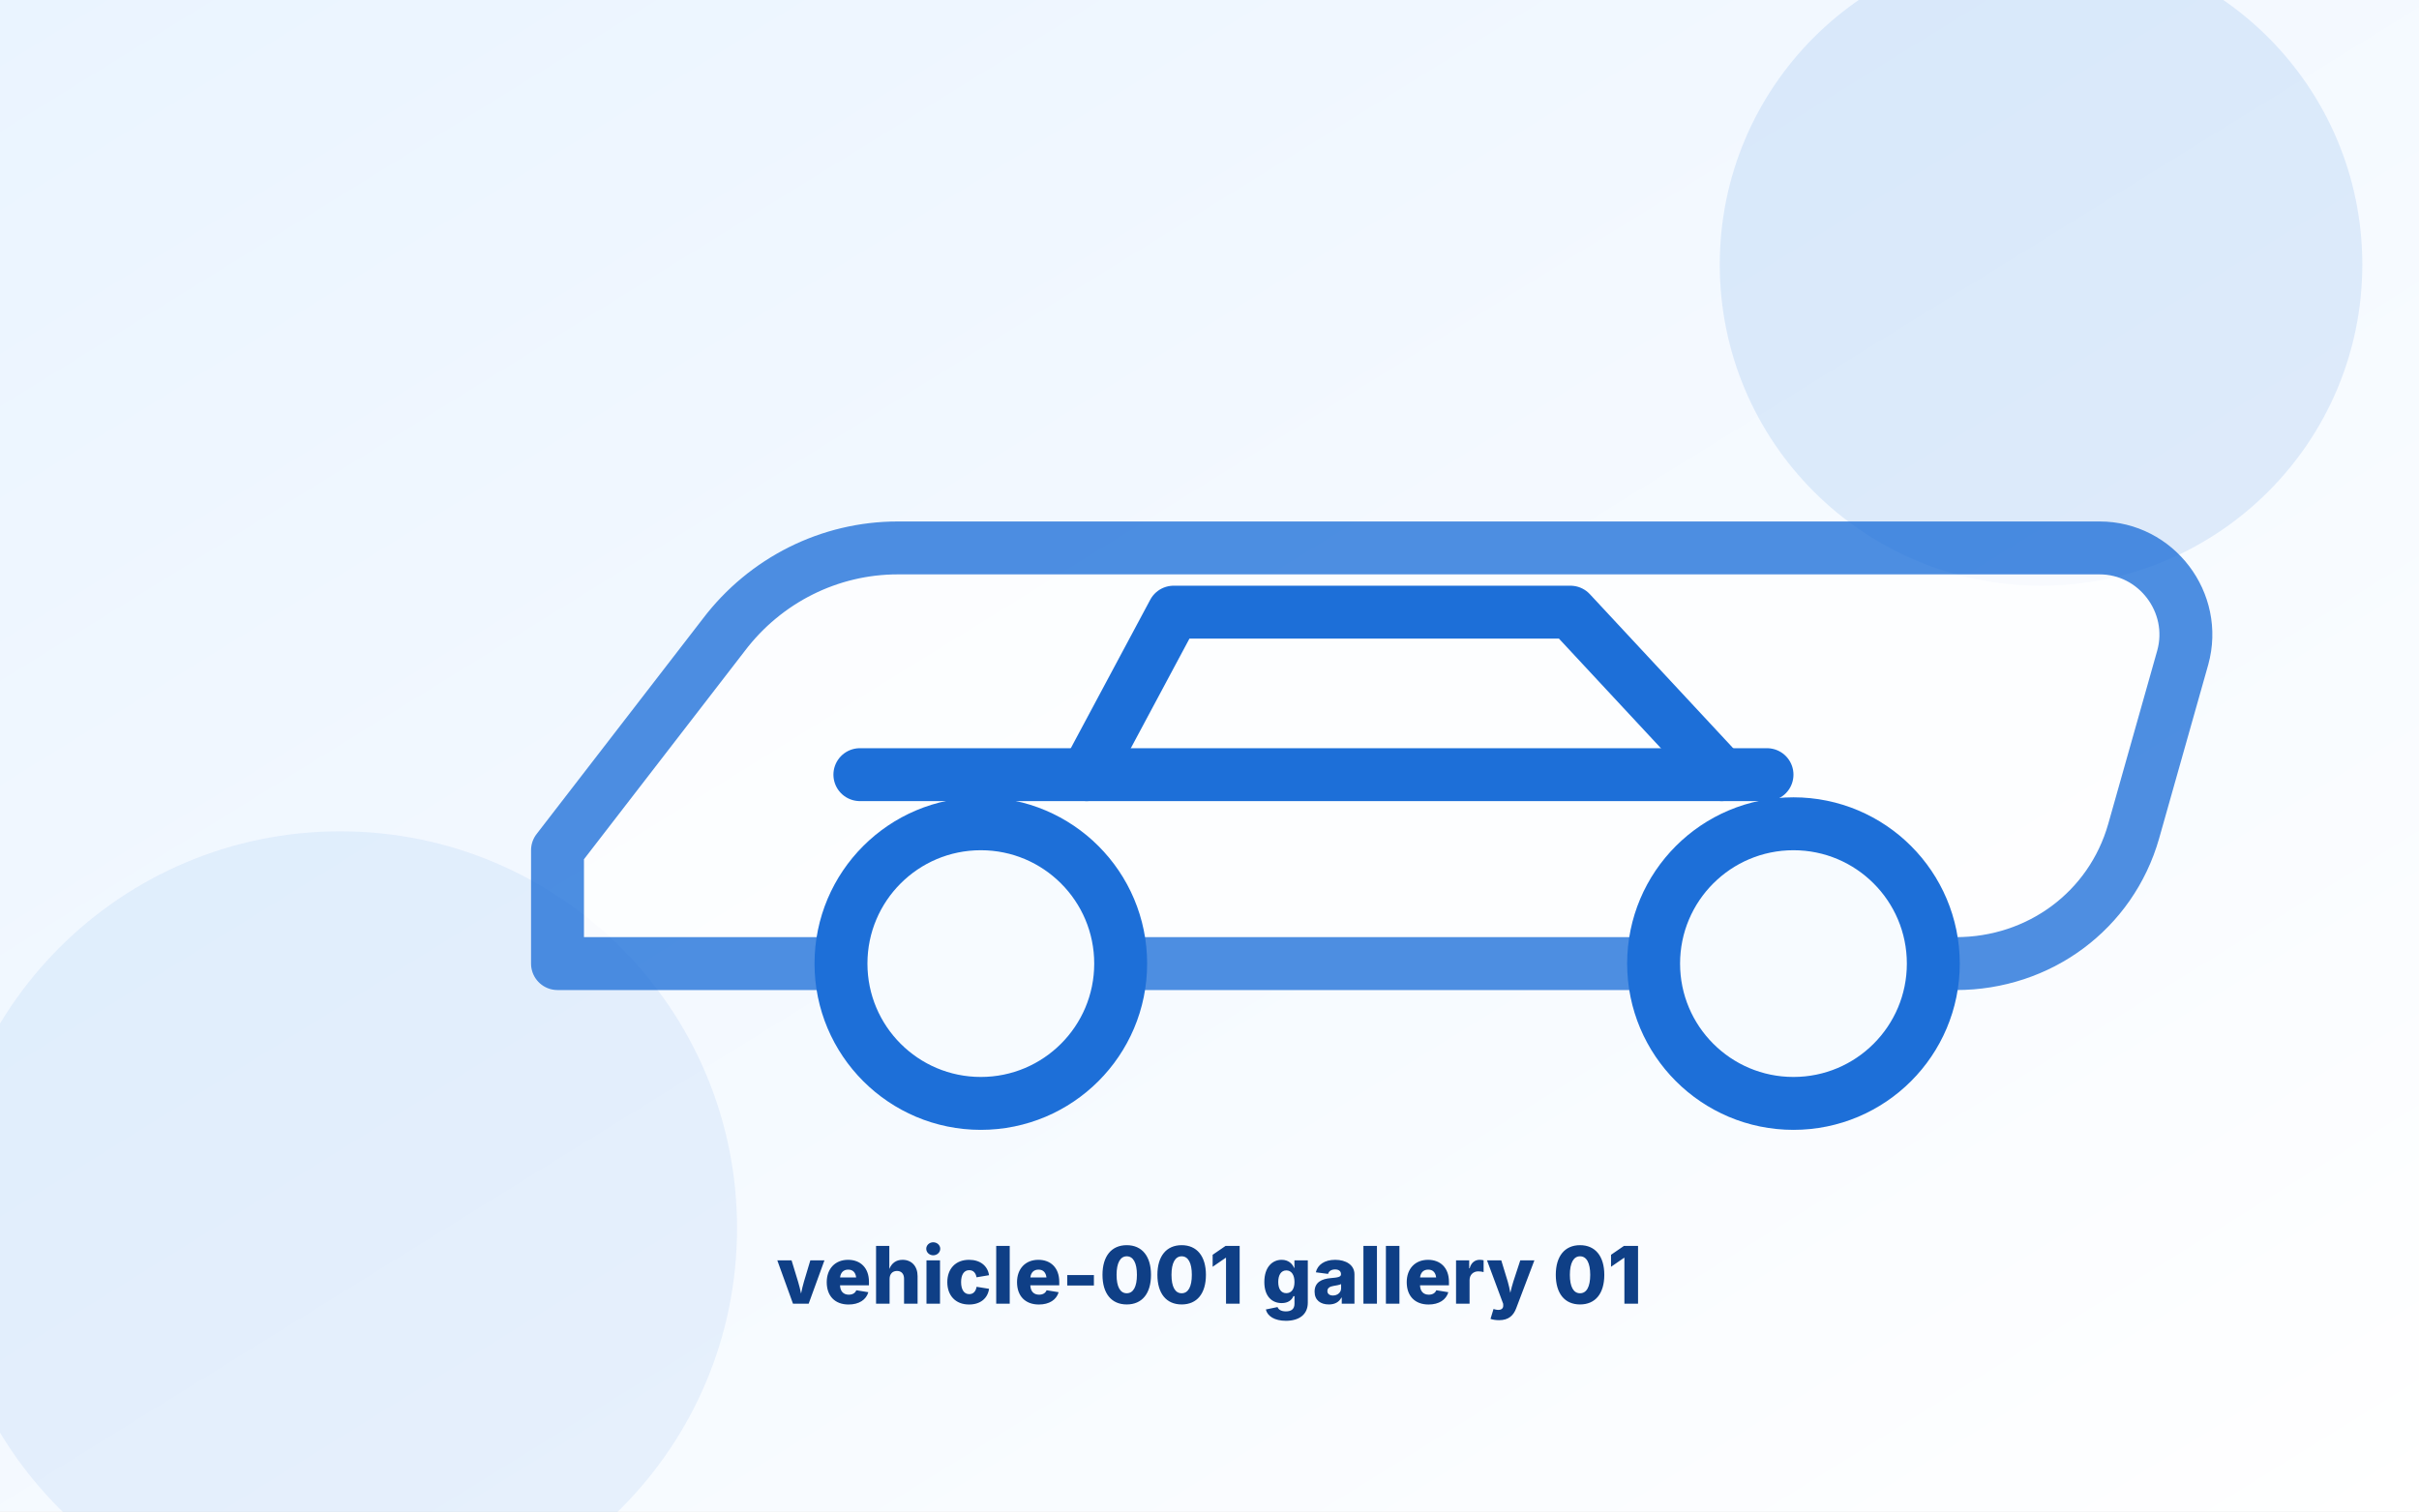
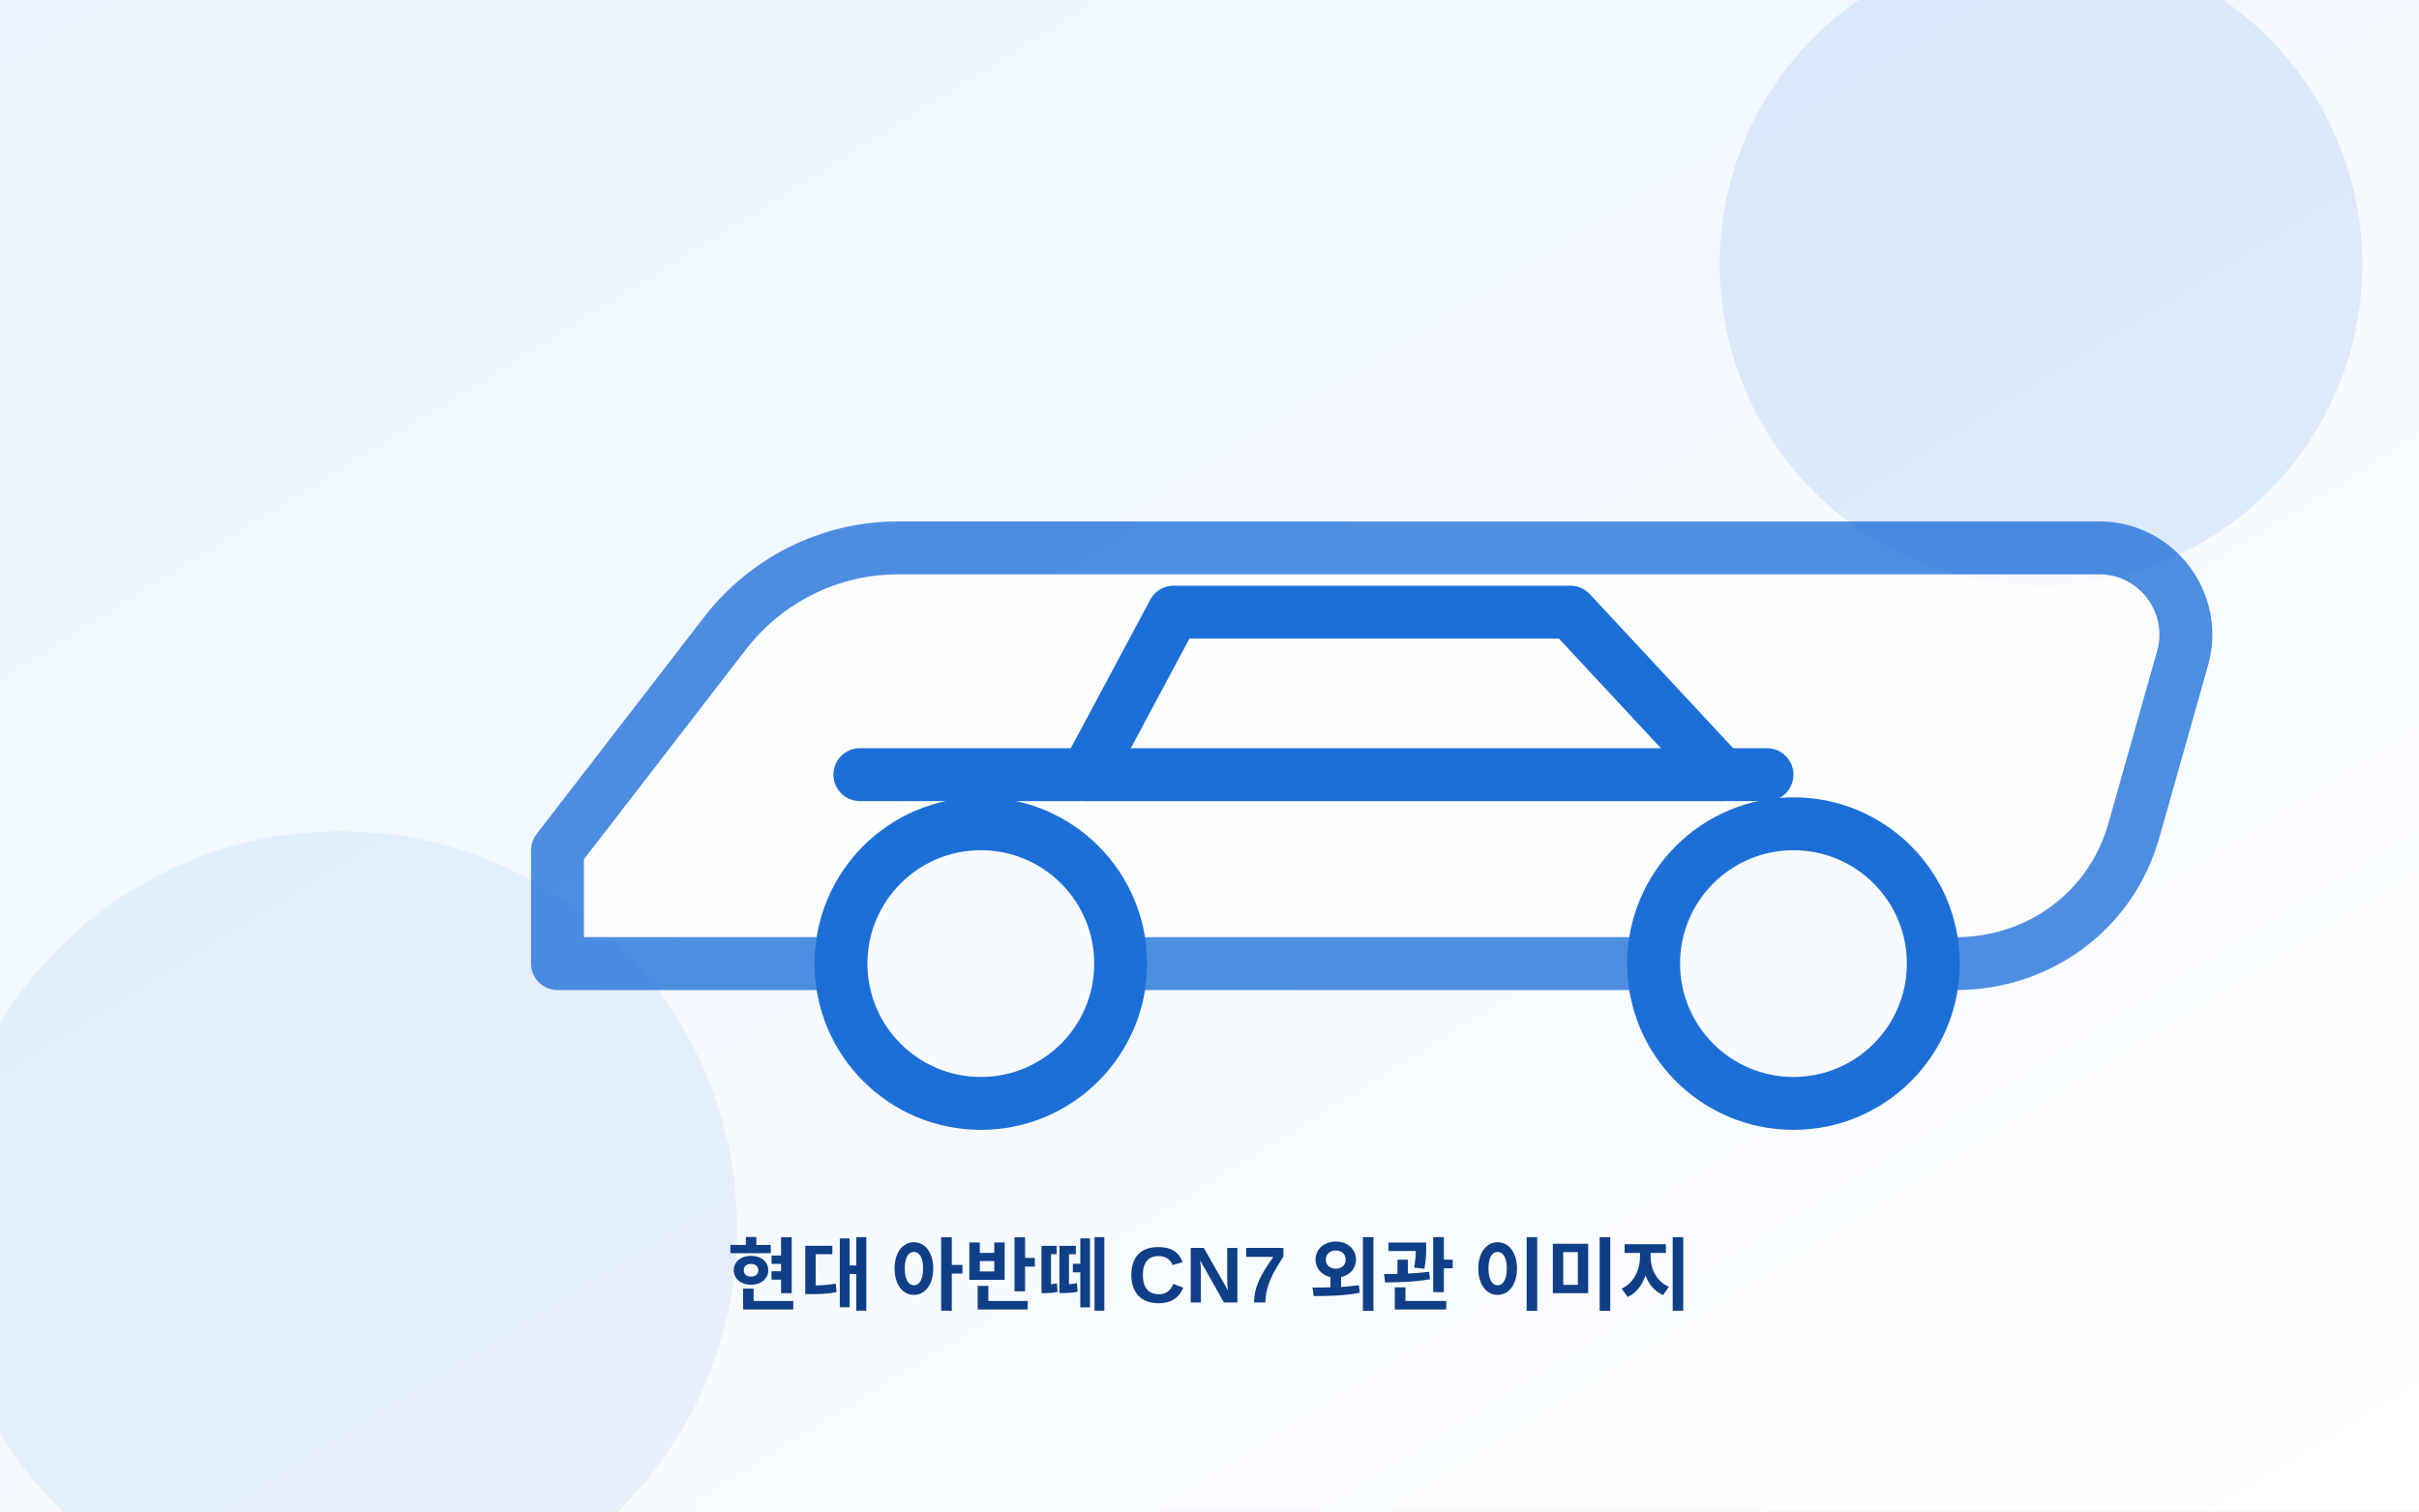
- <svg xmlns="http://www.w3.org/2000/svg" viewBox="0 0 1280 800" role="img" aria-label="vehicle-001 gallery 01">
+ <svg xmlns="http://www.w3.org/2000/svg" viewBox="0 0 1280 800" role="img" aria-label="현대 아반떼 CN7 외관 이미지">
  <defs>
    <linearGradient id="bg" x1="0" y1="0" x2="1" y2="1">
      <stop offset="0" stop-color="#eaf4ff" />
      <stop offset="1" stop-color="#ffffff" />
    </linearGradient>
  </defs>
  <rect width="1280" height="800" fill="url(#bg)" />
  <circle cx="1080" cy="140" r="170" fill="#1d6fd8" opacity="0.12" />
  <circle cx="180" cy="650" r="210" fill="#1d6fd8" opacity="0.08" />
  <g transform="translate(215 300)" fill="none" stroke="#1d6fd8" stroke-width="28" stroke-linecap="round" stroke-linejoin="round">
    <path d="M80 210h740c44 0 82-28 94-70l26-92c8-29-14-58-44-58H260c-36 0-70 17-92 46L80 150z" fill="#ffffff" opacity="0.78" />
    <path d="M230 210a74 74 0 1 0 148 0a74 74 0 0 0-148 0" fill="#f7fbff" />
    <path d="M660 210a74 74 0 1 0 148 0a74 74 0 0 0-148 0" fill="#f7fbff" />
    <path d="M240 110h480" />
    <path d="M360 110l46-86h210l80 86" />
  </g>
-   <text x="640" y="690" text-anchor="middle" font-family="Inter, Arial, sans-serif" font-size="42" font-weight="800" fill="#0f3f86">vehicle-001 gallery 01</text>
+   <text x="640" y="690" text-anchor="middle" font-family="Pretendard, Arial, sans-serif" font-size="42" font-weight="800" fill="#0f3f86">현대 아반떼 CN7 외관 이미지</text>
</svg>
